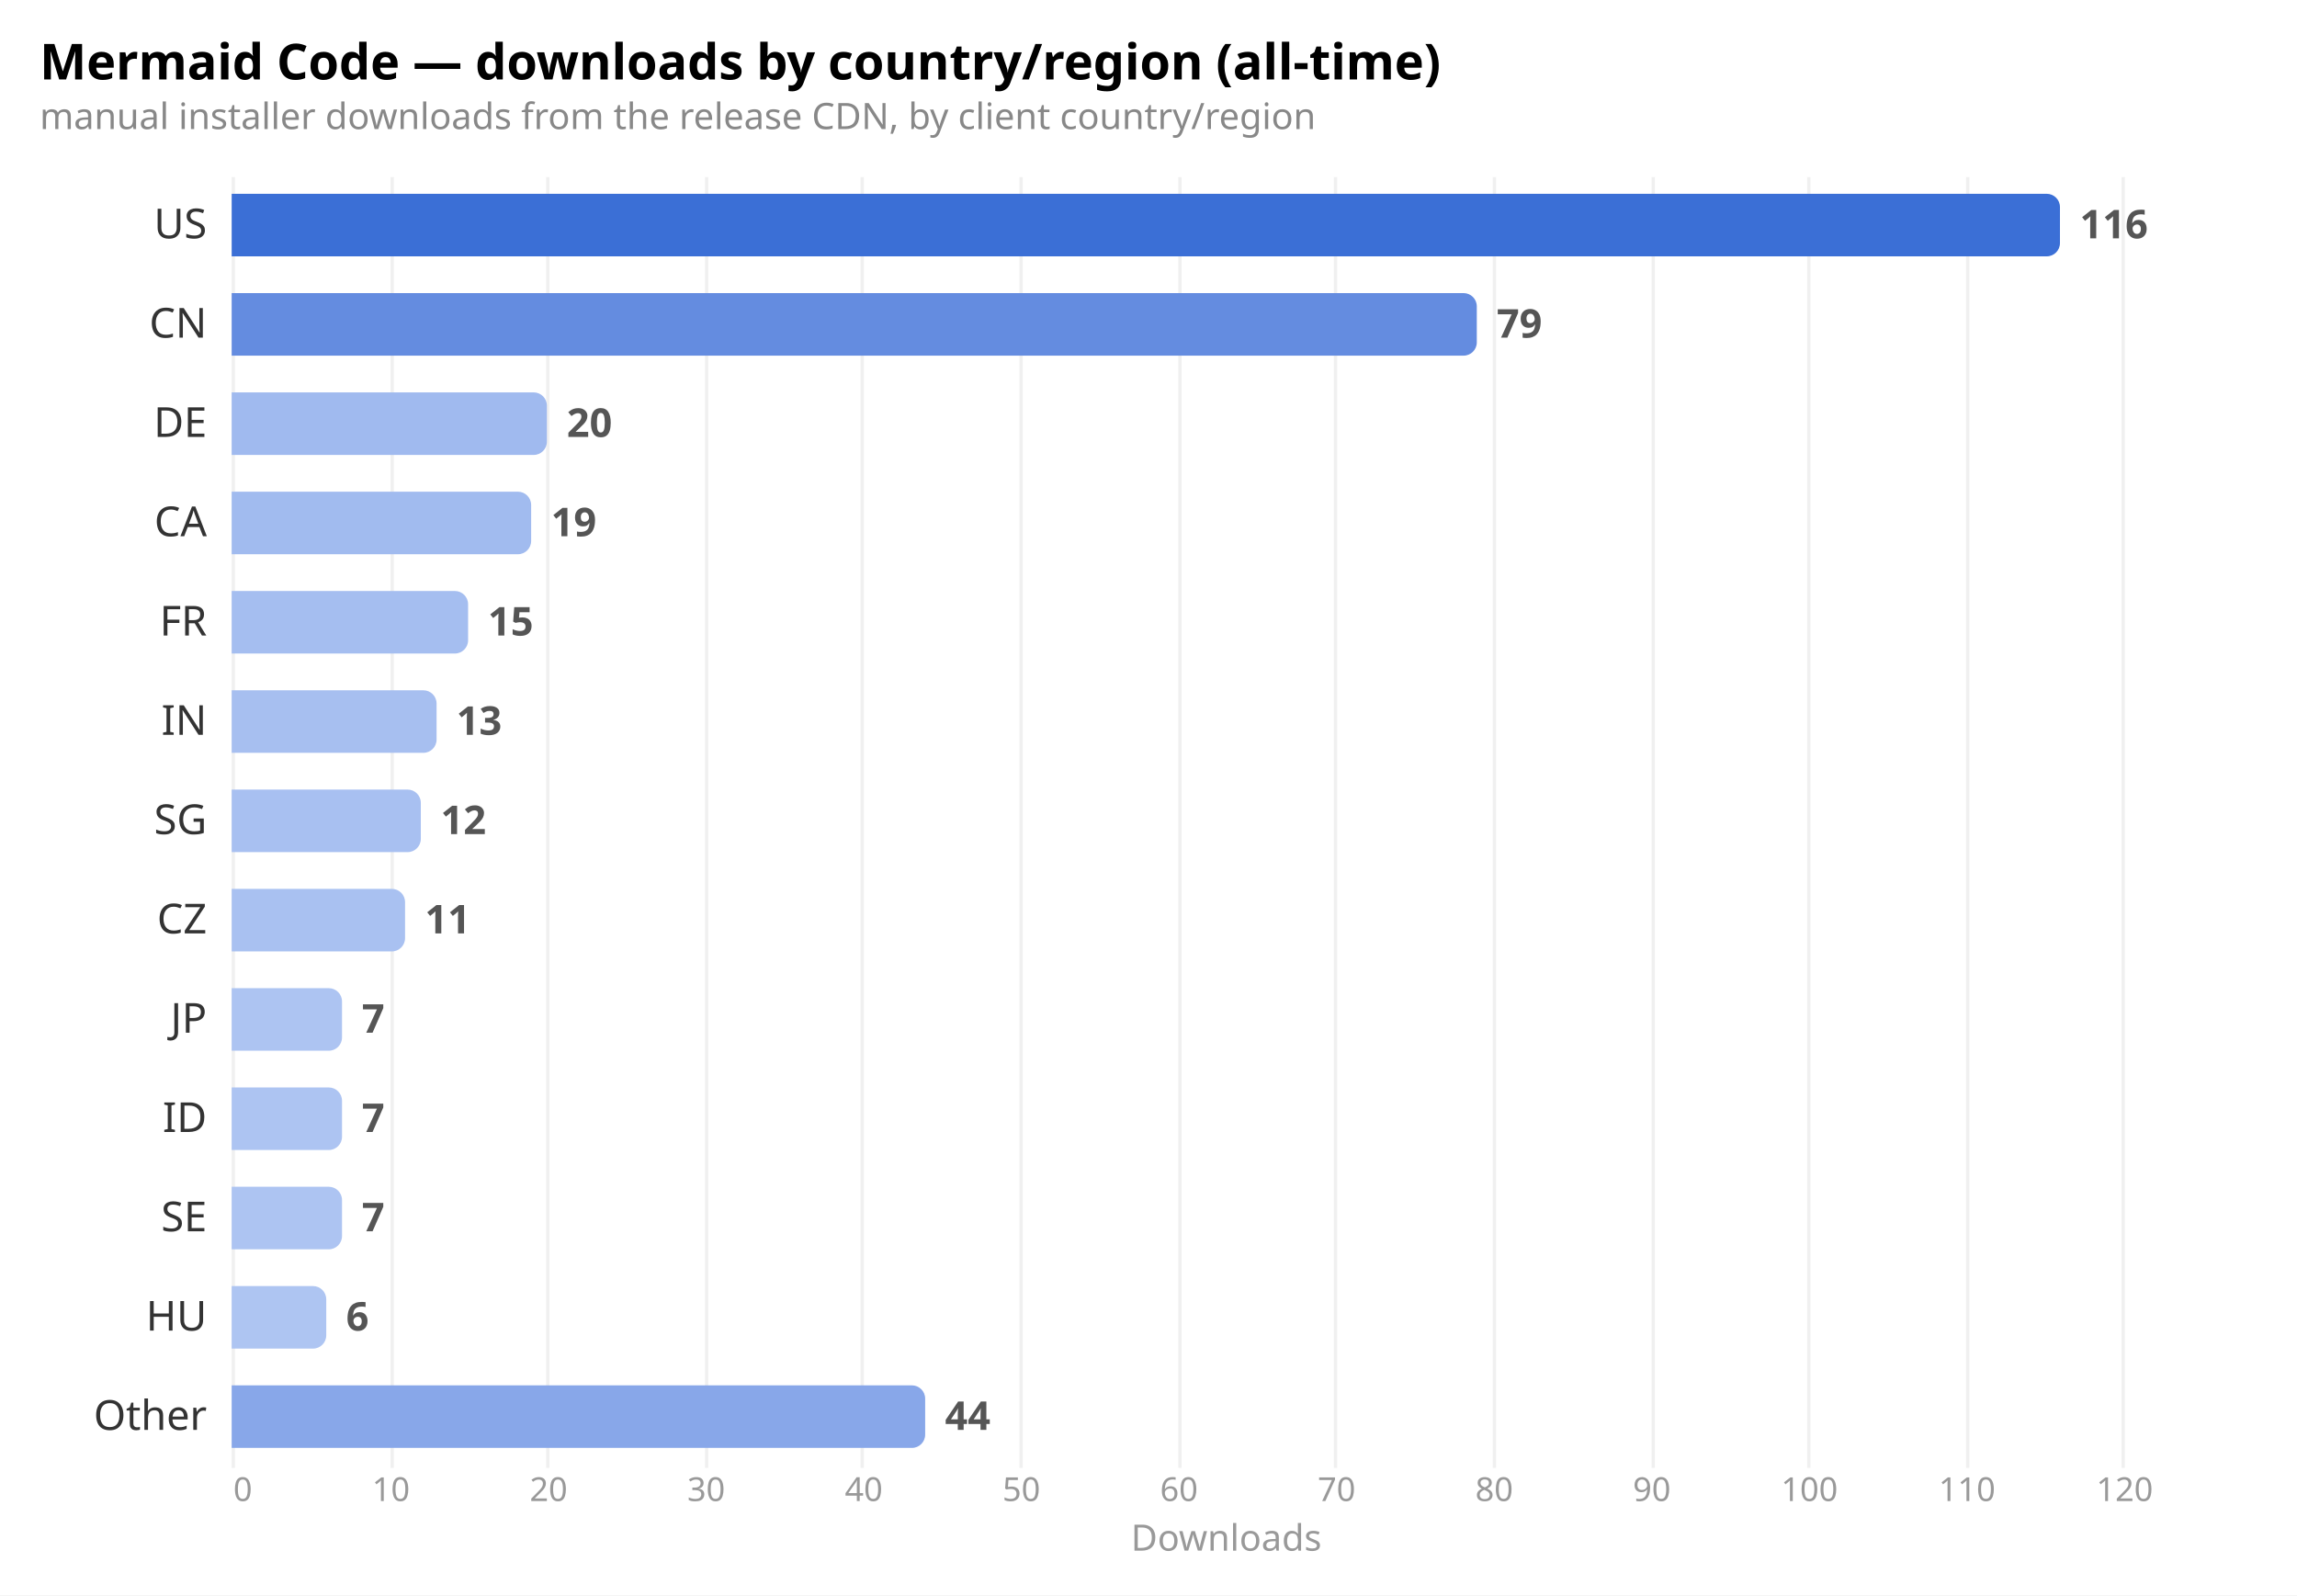
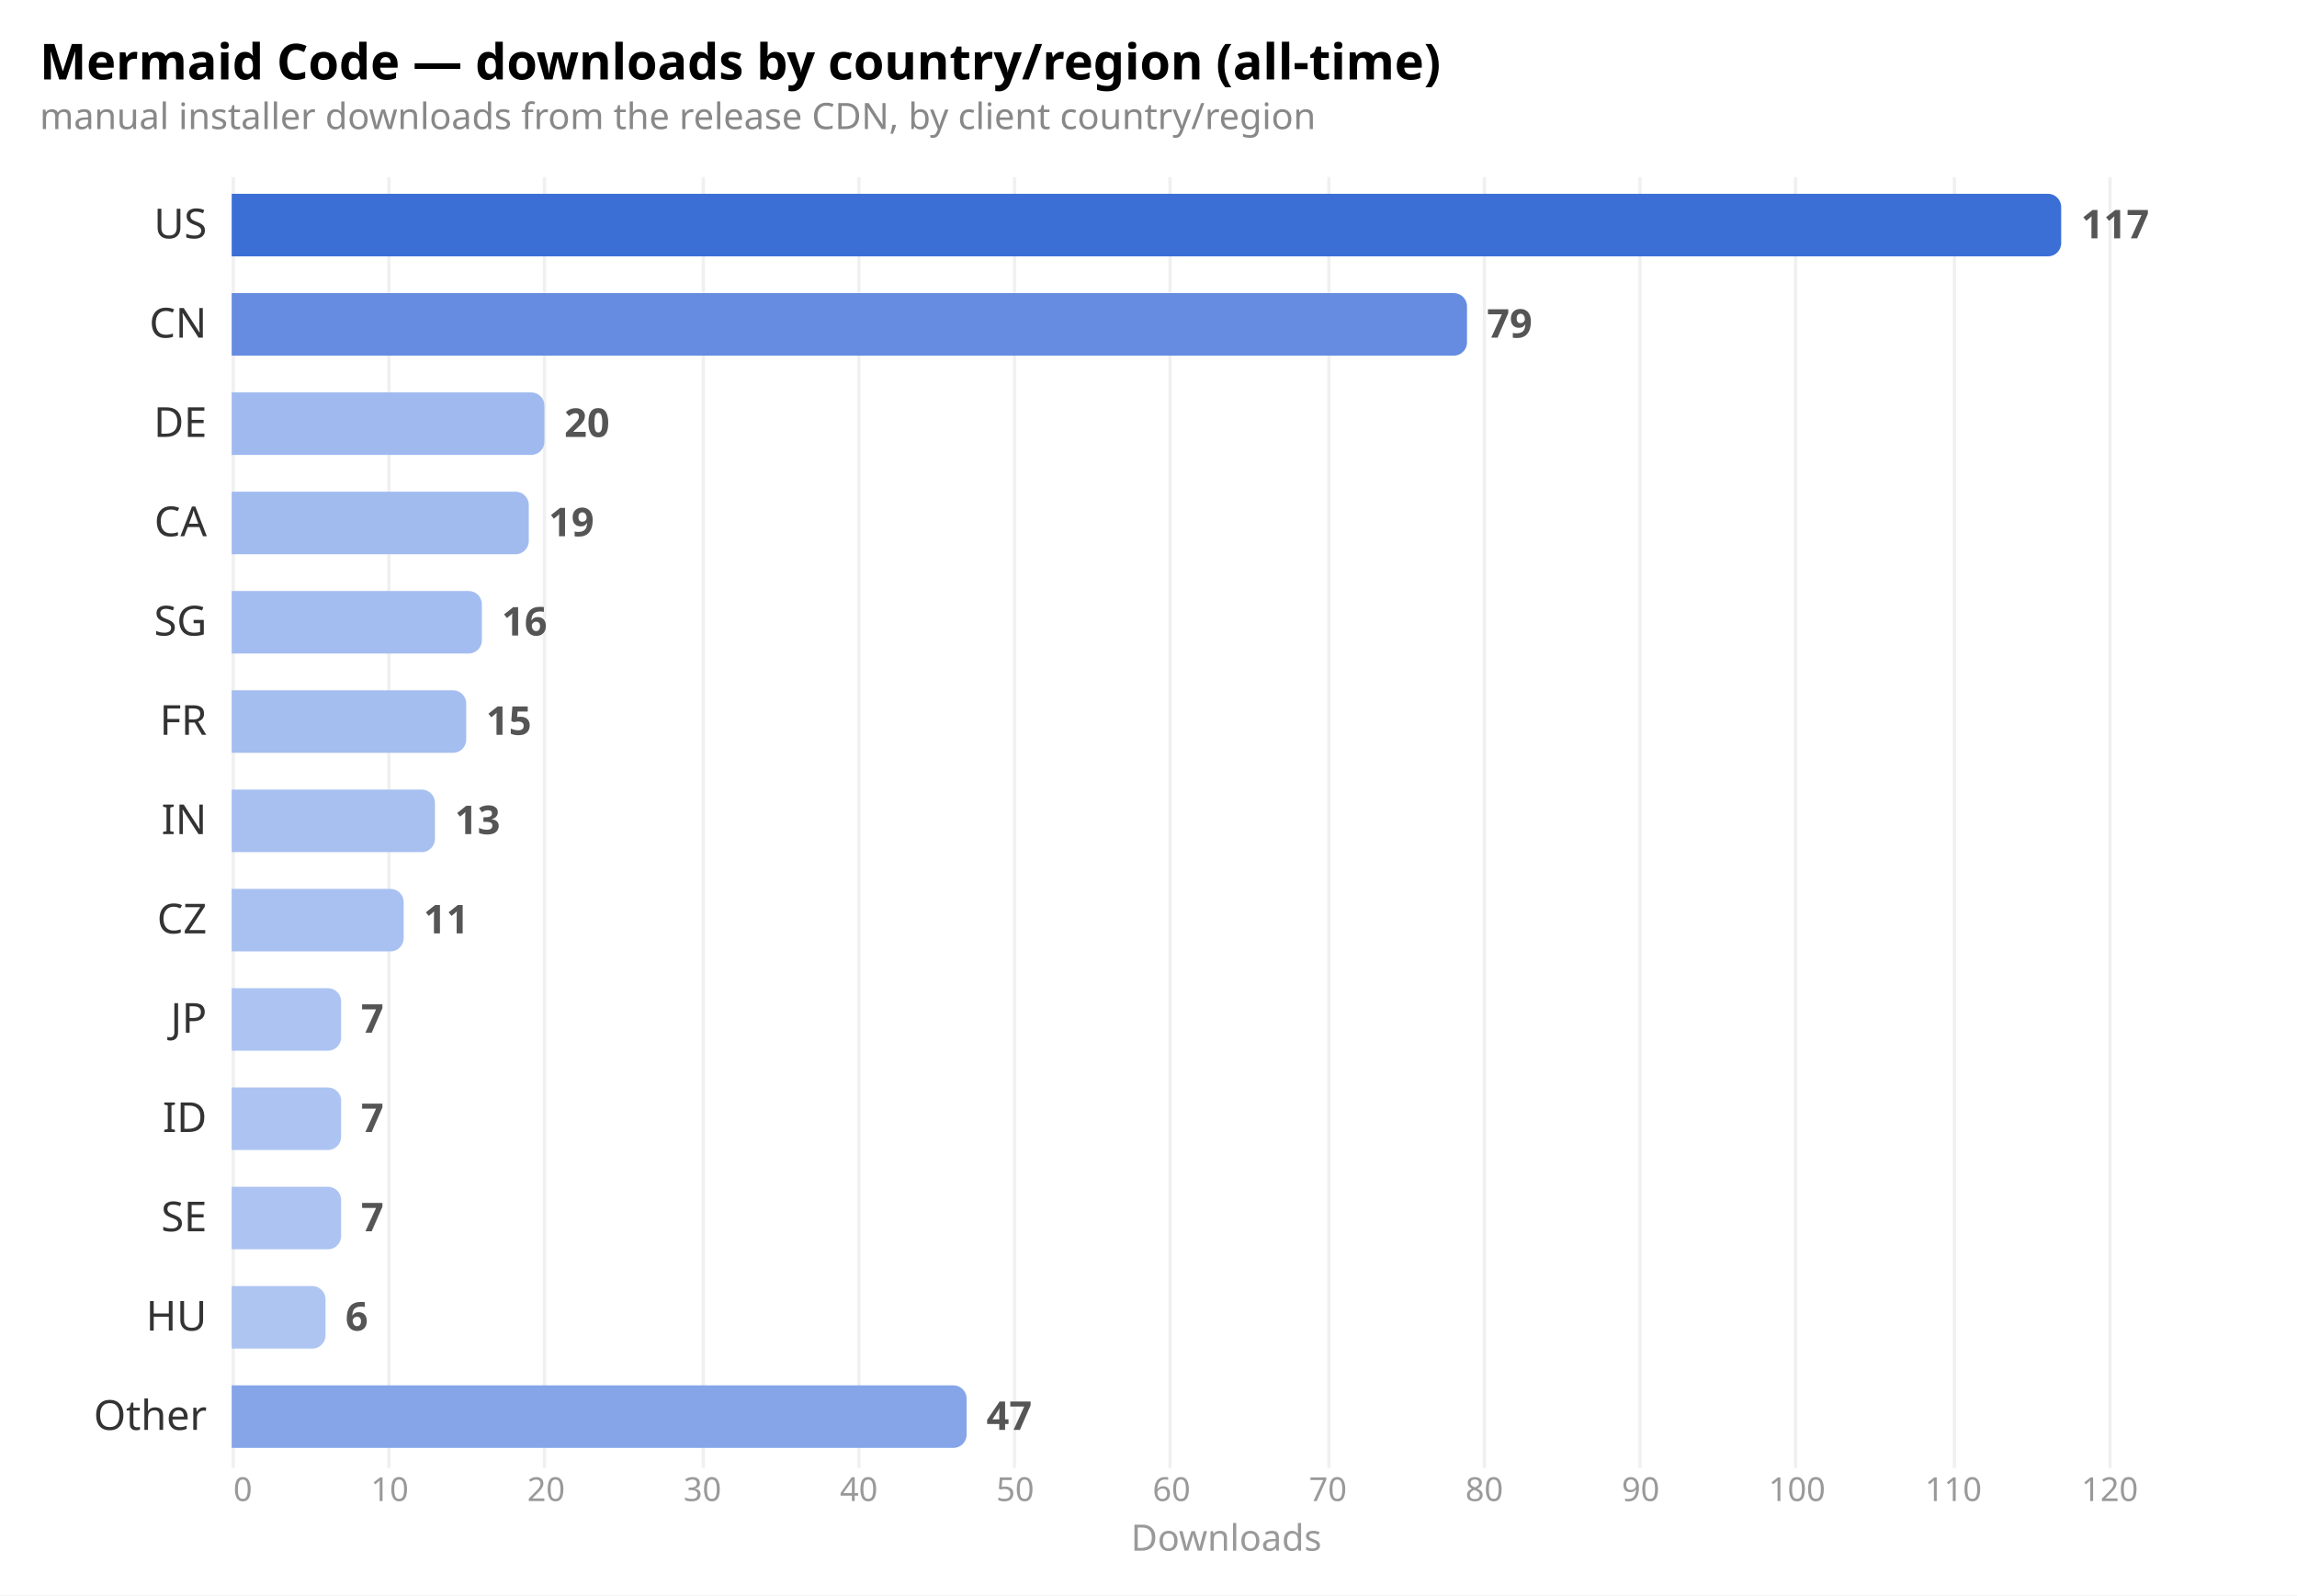
<svg xmlns="http://www.w3.org/2000/svg" version="1.1" class="marks" width="694" height="482" viewBox="0 0 694 482">
  <rect width="694" height="482" fill="white" />
  <g fill="none" stroke-miterlimit="4" transform="translate(70,53)">
    <g class="mark-group role-frame root" role="graphics-object" aria-roledescription="group mark container">
      <g transform="translate(0,0)">
        <path class="background" aria-hidden="true" d="M0,0h600v390h-600Z" />
        <g>
          <g class="mark-group role-axis" aria-hidden="true">
            <g transform="translate(0.5,390.5)">
              <path class="background" aria-hidden="true" d="M0,0h0v0h0Z" pointer-events="none" />
              <g>
                <g class="mark-rule role-axis-grid" pointer-events="none">
                  <line transform="translate(0,0)" x2="0" y2="-390" stroke="#f0f0f0" stroke-width="1" opacity="1" />
-                   <line transform="translate(48,0)" x2="0" y2="-390" stroke="#f0f0f0" stroke-width="1" opacity="1" />
-                   <line transform="translate(95,0)" x2="0" y2="-390" stroke="#f0f0f0" stroke-width="1" opacity="1" />
-                   <line transform="translate(143,0)" x2="0" y2="-390" stroke="#f0f0f0" stroke-width="1" opacity="1" />
-                   <line transform="translate(190,0)" x2="0" y2="-390" stroke="#f0f0f0" stroke-width="1" opacity="1" />
-                   <line transform="translate(238,0)" x2="0" y2="-390" stroke="#f0f0f0" stroke-width="1" opacity="1" />
-                   <line transform="translate(286,0)" x2="0" y2="-390" stroke="#f0f0f0" stroke-width="1" opacity="1" />
-                   <line transform="translate(333,0)" x2="0" y2="-390" stroke="#f0f0f0" stroke-width="1" opacity="1" />
-                   <line transform="translate(381,0)" x2="0" y2="-390" stroke="#f0f0f0" stroke-width="1" opacity="1" />
-                   <line transform="translate(429,0)" x2="0" y2="-390" stroke="#f0f0f0" stroke-width="1" opacity="1" />
-                   <line transform="translate(476,0)" x2="0" y2="-390" stroke="#f0f0f0" stroke-width="1" opacity="1" />
-                   <line transform="translate(524,0)" x2="0" y2="-390" stroke="#f0f0f0" stroke-width="1" opacity="1" />
-                   <line transform="translate(571,0)" x2="0" y2="-390" stroke="#f0f0f0" stroke-width="1" opacity="1" />
+                   <line transform="translate(47,0)" x2="0" y2="-390" stroke="#f0f0f0" stroke-width="1" opacity="1" />
+                   <line transform="translate(94,0)" x2="0" y2="-390" stroke="#f0f0f0" stroke-width="1" opacity="1" />
+                   <line transform="translate(142,0)" x2="0" y2="-390" stroke="#f0f0f0" stroke-width="1" opacity="1" />
+                   <line transform="translate(189,0)" x2="0" y2="-390" stroke="#f0f0f0" stroke-width="1" opacity="1" />
+                   <line transform="translate(236,0)" x2="0" y2="-390" stroke="#f0f0f0" stroke-width="1" opacity="1" />
+                   <line transform="translate(283,0)" x2="0" y2="-390" stroke="#f0f0f0" stroke-width="1" opacity="1" />
+                   <line transform="translate(331,0)" x2="0" y2="-390" stroke="#f0f0f0" stroke-width="1" opacity="1" />
+                   <line transform="translate(378,0)" x2="0" y2="-390" stroke="#f0f0f0" stroke-width="1" opacity="1" />
+                   <line transform="translate(425,0)" x2="0" y2="-390" stroke="#f0f0f0" stroke-width="1" opacity="1" />
+                   <line transform="translate(472,0)" x2="0" y2="-390" stroke="#f0f0f0" stroke-width="1" opacity="1" />
+                   <line transform="translate(520,0)" x2="0" y2="-390" stroke="#f0f0f0" stroke-width="1" opacity="1" />
+                   <line transform="translate(567,0)" x2="0" y2="-390" stroke="#f0f0f0" stroke-width="1" opacity="1" />
                </g>
              </g>
              <path class="foreground" aria-hidden="true" d="" pointer-events="none" display="none" />
            </g>
          </g>
-           <g class="mark-group role-axis" role="graphics-symbol" aria-roledescription="axis" aria-label="X-axis titled 'Downloads' for a linear scale with values from 0 to 126">
+           <g class="mark-group role-axis" role="graphics-symbol" aria-roledescription="axis" aria-label="X-axis titled 'Downloads' for a linear scale with values from 0 to 127">
            <g transform="translate(0.5,390.5)">
              <path class="background" aria-hidden="true" d="M0,0h0v0h0Z" pointer-events="none" />
              <g>
                <g class="mark-text role-axis-label" pointer-events="none">
                  <text text-anchor="start" transform="translate(0,10)" font-family="sans-serif" font-size="10px" fill="#999" opacity="1">0</text>
-                   <text text-anchor="middle" transform="translate(47.61905,10)" font-family="sans-serif" font-size="10px" fill="#999" opacity="1">10</text>
-                   <text text-anchor="middle" transform="translate(95.2381,10)" font-family="sans-serif" font-size="10px" fill="#999" opacity="1">20</text>
-                   <text text-anchor="middle" transform="translate(142.8571,10)" font-family="sans-serif" font-size="10px" fill="#999" opacity="1">30</text>
-                   <text text-anchor="middle" transform="translate(190.4762,10)" font-family="sans-serif" font-size="10px" fill="#999" opacity="1">40</text>
-                   <text text-anchor="middle" transform="translate(238.0952,10)" font-family="sans-serif" font-size="10px" fill="#999" opacity="1">50</text>
-                   <text text-anchor="middle" transform="translate(285.7143,10)" font-family="sans-serif" font-size="10px" fill="#999" opacity="1">60</text>
-                   <text text-anchor="middle" transform="translate(333.3333,10)" font-family="sans-serif" font-size="10px" fill="#999" opacity="1">70</text>
-                   <text text-anchor="middle" transform="translate(380.9524,10)" font-family="sans-serif" font-size="10px" fill="#999" opacity="1">80</text>
-                   <text text-anchor="middle" transform="translate(428.5714,10)" font-family="sans-serif" font-size="10px" fill="#999" opacity="1">90</text>
-                   <text text-anchor="middle" transform="translate(476.1905,10)" font-family="sans-serif" font-size="10px" fill="#999" opacity="1">100</text>
-                   <text text-anchor="middle" transform="translate(523.8095,10)" font-family="sans-serif" font-size="10px" fill="#999" opacity="1">110</text>
-                   <text text-anchor="middle" transform="translate(571.4286,10)" font-family="sans-serif" font-size="10px" fill="#999" opacity="1">120</text>
+                   <text text-anchor="middle" transform="translate(47.24409,10)" font-family="sans-serif" font-size="10px" fill="#999" opacity="1">10</text>
+                   <text text-anchor="middle" transform="translate(94.48819,10)" font-family="sans-serif" font-size="10px" fill="#999" opacity="1">20</text>
+                   <text text-anchor="middle" transform="translate(141.7323,10)" font-family="sans-serif" font-size="10px" fill="#999" opacity="1">30</text>
+                   <text text-anchor="middle" transform="translate(188.9764,10)" font-family="sans-serif" font-size="10px" fill="#999" opacity="1">40</text>
+                   <text text-anchor="middle" transform="translate(236.2205,10)" font-family="sans-serif" font-size="10px" fill="#999" opacity="1">50</text>
+                   <text text-anchor="middle" transform="translate(283.4646,10)" font-family="sans-serif" font-size="10px" fill="#999" opacity="1">60</text>
+                   <text text-anchor="middle" transform="translate(330.7087,10)" font-family="sans-serif" font-size="10px" fill="#999" opacity="1">70</text>
+                   <text text-anchor="middle" transform="translate(377.9528,10)" font-family="sans-serif" font-size="10px" fill="#999" opacity="1">80</text>
+                   <text text-anchor="middle" transform="translate(425.1969,10)" font-family="sans-serif" font-size="10px" fill="#999" opacity="1">90</text>
+                   <text text-anchor="middle" transform="translate(472.4409,10)" font-family="sans-serif" font-size="10px" fill="#999" opacity="1">100</text>
+                   <text text-anchor="middle" transform="translate(519.685,10)" font-family="sans-serif" font-size="10px" fill="#999" opacity="1">110</text>
+                   <text text-anchor="middle" transform="translate(566.9291,10)" font-family="sans-serif" font-size="10px" fill="#999" opacity="1">120</text>
                </g>
                <g class="mark-text role-axis-title" pointer-events="none">
                  <text text-anchor="middle" transform="translate(300,25)" font-family="sans-serif" font-size="11px" font-weight="500" fill="#999" opacity="1">Downloads</text>
                </g>
              </g>
              <path class="foreground" aria-hidden="true" d="" pointer-events="none" display="none" />
            </g>
          </g>
-           <g class="mark-group role-axis" role="graphics-symbol" aria-roledescription="axis" aria-label="Y-axis for a discrete scale with 13 values: US, CN, DE, CA, FR, ending with Other">
+           <g class="mark-group role-axis" role="graphics-symbol" aria-roledescription="axis" aria-label="Y-axis for a discrete scale with 13 values: US, CN, DE, CA, SG, ending with Other">
            <g transform="translate(0.5,0.5)">
              <path class="background" aria-hidden="true" d="M0,0h0v0h0Z" pointer-events="none" />
              <g>
                <g class="mark-text role-axis-label" pointer-events="none">
                  <text text-anchor="end" transform="translate(-8,18.5)" font-family="sans-serif" font-size="12.5px" font-weight="500" fill="#333" opacity="1">US</text>
                  <text text-anchor="end" transform="translate(-8,48.5)" font-family="sans-serif" font-size="12.5px" font-weight="500" fill="#333" opacity="1">CN</text>
                  <text text-anchor="end" transform="translate(-8,78.5)" font-family="sans-serif" font-size="12.5px" font-weight="500" fill="#333" opacity="1">DE</text>
                  <text text-anchor="end" transform="translate(-8,108.5)" font-family="sans-serif" font-size="12.5px" font-weight="500" fill="#333" opacity="1">CA</text>
-                   <text text-anchor="end" transform="translate(-8,138.5)" font-family="sans-serif" font-size="12.5px" font-weight="500" fill="#333" opacity="1">FR</text>
-                   <text text-anchor="end" transform="translate(-8,168.5)" font-family="sans-serif" font-size="12.5px" font-weight="500" fill="#333" opacity="1">IN</text>
-                   <text text-anchor="end" transform="translate(-8,198.5)" font-family="sans-serif" font-size="12.5px" font-weight="500" fill="#333" opacity="1">SG</text>
+                   <text text-anchor="end" transform="translate(-8,138.5)" font-family="sans-serif" font-size="12.5px" font-weight="500" fill="#333" opacity="1">SG</text>
+                   <text text-anchor="end" transform="translate(-8,168.5)" font-family="sans-serif" font-size="12.5px" font-weight="500" fill="#333" opacity="1">FR</text>
+                   <text text-anchor="end" transform="translate(-8,198.5)" font-family="sans-serif" font-size="12.5px" font-weight="500" fill="#333" opacity="1">IN</text>
                  <text text-anchor="end" transform="translate(-8,228.5)" font-family="sans-serif" font-size="12.5px" font-weight="500" fill="#333" opacity="1">CZ</text>
                  <text text-anchor="end" transform="translate(-8,258.5)" font-family="sans-serif" font-size="12.5px" font-weight="500" fill="#333" opacity="1">JP</text>
                  <text text-anchor="end" transform="translate(-8,288.5)" font-family="sans-serif" font-size="12.5px" font-weight="500" fill="#333" opacity="1">ID</text>
                  <text text-anchor="end" transform="translate(-8,318.5)" font-family="sans-serif" font-size="12.5px" font-weight="500" fill="#333" opacity="1">SE</text>
                  <text text-anchor="end" transform="translate(-8,348.5)" font-family="sans-serif" font-size="12.5px" font-weight="500" fill="#333" opacity="1">HU</text>
                  <text text-anchor="end" transform="translate(-8,378.5)" font-family="sans-serif" font-size="12.5px" font-weight="500" fill="#333" opacity="1">Other</text>
                </g>
              </g>
              <path class="foreground" aria-hidden="true" d="" pointer-events="none" display="none" />
            </g>
          </g>
          <g class="mark-group role-scope" role="graphics-object" aria-roledescription="group mark container">
            <g transform="translate(0,5.55)">
-               <path class="background" aria-hidden="true" d="M0,0L548.381,0C550.589,0,552.381,1.792,552.381,4L552.381,14.9C552.381,17.108,550.589,18.9,548.381,18.9L0,18.9C0,18.9,0,18.9,0,18.9L0,0C0,0,0,0,0,0Z" />
+               <path class="background" aria-hidden="true" d="M0,0L548.756,0C550.964,0,552.756,1.792,552.756,4L552.756,14.9C552.756,17.108,550.964,18.9,548.756,18.9L0,18.9C0,18.9,0,18.9,0,18.9L0,0C0,0,0,0,0,0Z" />
              <g clip-path="url(#clip1)">
                <g class="mark-group role-scope" role="graphics-object" aria-roledescription="group mark container">
                  <g transform="translate(0,0)">
                    <path class="background" aria-hidden="true" d="M0,0h0v18.9h0Z" />
                    <g>
                      <g class="mark-rect role-mark layer_0_marks" role="graphics-object" aria-roledescription="rect mark container">
-                         <path aria-label="Downloads: 116; country: US; downloads: 116" role="graphics-symbol" aria-roledescription="bar" d="M0,0h552.381v18.9h-552.381Z" fill="rgb(59, 111, 214)" />
+                         <path aria-label="Downloads: 117; country: US; downloads: 117" role="graphics-symbol" aria-roledescription="bar" d="M0,0h552.756v18.9h-552.756Z" fill="rgb(59, 111, 214)" />
                      </g>
                    </g>
                    <path class="foreground" aria-hidden="true" d="" display="none" />
                  </g>
                </g>
              </g>
              <path class="foreground" aria-hidden="true" d="" display="none" />
            </g>
            <g transform="translate(0,35.55)">
-               <path class="background" aria-hidden="true" d="M0,0L372.19,0C374.398,0,376.19,1.792,376.19,4L376.19,14.9C376.19,17.108,374.398,18.9,372.19,18.9L0,18.9C0,18.9,0,18.9,0,18.9L0,0C0,0,0,0,0,0Z" />
+               <path class="background" aria-hidden="true" d="M0,0L369.228,0C371.436,0,373.228,1.792,373.228,4L373.228,14.9C373.228,17.108,371.436,18.9,369.228,18.9L0,18.9C0,18.9,0,18.9,0,18.9L0,0C0,0,0,0,0,0Z" />
              <g clip-path="url(#clip2)">
                <g class="mark-group role-scope" role="graphics-object" aria-roledescription="group mark container">
                  <g transform="translate(0,0)">
                    <path class="background" aria-hidden="true" d="M0,0h0v18.9h0Z" />
                    <g>
                      <g class="mark-rect role-mark layer_0_marks" role="graphics-object" aria-roledescription="rect mark container">
-                         <path aria-label="Downloads: 79; country: CN; downloads: 79" role="graphics-symbol" aria-roledescription="bar" d="M0,0h376.19v18.9h-376.19Z" fill="rgb(100, 140, 224)" />
+                         <path aria-label="Downloads: 79; country: CN; downloads: 79" role="graphics-symbol" aria-roledescription="bar" d="M0,0h373.228v18.9h-373.228Z" fill="rgb(101, 140, 224)" />
                      </g>
                    </g>
                    <path class="foreground" aria-hidden="true" d="" display="none" />
                  </g>
                </g>
              </g>
              <path class="foreground" aria-hidden="true" d="" display="none" />
            </g>
            <g transform="translate(0,65.55)">
-               <path class="background" aria-hidden="true" d="M0,0L91.238,0C93.446,0,95.238,1.792,95.238,4L95.238,14.9C95.238,17.108,93.446,18.9,91.238,18.9L0,18.9C0,18.9,0,18.9,0,18.9L0,0C0,0,0,0,0,0Z" />
+               <path class="background" aria-hidden="true" d="M0,0L90.488,0C92.696,0,94.488,1.792,94.488,4L94.488,14.9C94.488,17.108,92.696,18.9,90.488,18.9L0,18.9C0,18.9,0,18.9,0,18.9L0,0C0,0,0,0,0,0Z" />
              <g clip-path="url(#clip3)">
                <g class="mark-group role-scope" role="graphics-object" aria-roledescription="group mark container">
                  <g transform="translate(0,0)">
                    <path class="background" aria-hidden="true" d="M0,0h0v18.9h0Z" />
                    <g>
                      <g class="mark-rect role-mark layer_0_marks" role="graphics-object" aria-roledescription="rect mark container">
-                         <path aria-label="Downloads: 20; country: DE; downloads: 20" role="graphics-symbol" aria-roledescription="bar" d="M0,0h95.238v18.9h-95.238Z" fill="rgb(160, 186, 239)" />
+                         <path aria-label="Downloads: 20; country: DE; downloads: 20" role="graphics-symbol" aria-roledescription="bar" d="M0,0h94.488v18.9h-94.488Z" fill="rgb(160, 186, 239)" />
                      </g>
                    </g>
                    <path class="foreground" aria-hidden="true" d="" display="none" />
                  </g>
                </g>
              </g>
              <path class="foreground" aria-hidden="true" d="" display="none" />
            </g>
            <g transform="translate(0,95.55)">
-               <path class="background" aria-hidden="true" d="M0,0L86.476,0C88.684,0,90.476,1.792,90.476,4L90.476,14.9C90.476,17.108,88.684,18.9,86.476,18.9L0,18.9C0,18.9,0,18.9,0,18.9L0,0C0,0,0,0,0,0Z" />
+               <path class="background" aria-hidden="true" d="M0,0L85.764,0C87.971,0,89.764,1.792,89.764,4L89.764,14.9C89.764,17.108,87.971,18.9,85.764,18.9L0,18.9C0,18.9,0,18.9,0,18.9L0,0C0,0,0,0,0,0Z" />
              <g clip-path="url(#clip4)">
                <g class="mark-group role-scope" role="graphics-object" aria-roledescription="group mark container">
                  <g transform="translate(0,0)">
                    <path class="background" aria-hidden="true" d="M0,0h0v18.9h0Z" />
                    <g>
                      <g class="mark-rect role-mark layer_0_marks" role="graphics-object" aria-roledescription="rect mark container">
-                         <path aria-label="Downloads: 19; country: CA; downloads: 19" role="graphics-symbol" aria-roledescription="bar" d="M0,0h90.476v18.9h-90.476Z" fill="rgb(161, 187, 239)" />
+                         <path aria-label="Downloads: 19; country: CA; downloads: 19" role="graphics-symbol" aria-roledescription="bar" d="M0,0h89.764v18.9h-89.764Z" fill="rgb(161, 187, 239)" />
                      </g>
                    </g>
                    <path class="foreground" aria-hidden="true" d="" display="none" />
                  </g>
                </g>
              </g>
              <path class="foreground" aria-hidden="true" d="" display="none" />
            </g>
            <g transform="translate(0,125.55)">
-               <path class="background" aria-hidden="true" d="M0,0L67.429,0C69.636,0,71.429,1.792,71.429,4L71.429,14.9C71.429,17.108,69.636,18.9,67.429,18.9L0,18.9C0,18.9,0,18.9,0,18.9L0,0C0,0,0,0,0,0Z" />
+               <path class="background" aria-hidden="true" d="M0,0L71.591,0C73.798,0,75.591,1.792,75.591,4L75.591,14.9C75.591,17.108,73.798,18.9,71.591,18.9L0,18.9C0,18.9,0,18.9,0,18.9L0,0C0,0,0,0,0,0Z" />
              <g clip-path="url(#clip5)">
                <g class="mark-group role-scope" role="graphics-object" aria-roledescription="group mark container">
                  <g transform="translate(0,0)">
                    <path class="background" aria-hidden="true" d="M0,0h0v18.9h0Z" />
                    <g>
                      <g class="mark-rect role-mark layer_0_marks" role="graphics-object" aria-roledescription="rect mark container">
-                         <path aria-label="Downloads: 15; country: FR; downloads: 15" role="graphics-symbol" aria-roledescription="bar" d="M0,0h71.429v18.9h-71.429Z" fill="rgb(165, 190, 240)" />
+                         <path aria-label="Downloads: 16; country: SG; downloads: 16" role="graphics-symbol" aria-roledescription="bar" d="M0,0h75.591v18.9h-75.591Z" fill="rgb(164, 189, 240)" />
                      </g>
                    </g>
                    <path class="foreground" aria-hidden="true" d="" display="none" />
                  </g>
                </g>
              </g>
              <path class="foreground" aria-hidden="true" d="" display="none" />
            </g>
            <g transform="translate(0,155.55)">
-               <path class="background" aria-hidden="true" d="M0,0L57.905,0C60.112,0,61.905,1.792,61.905,4L61.905,14.9C61.905,17.108,60.112,18.9,57.905,18.9L0,18.9C0,18.9,0,18.9,0,18.9L0,0C0,0,0,0,0,0Z" />
+               <path class="background" aria-hidden="true" d="M0,0L66.866,0C69.074,0,70.866,1.792,70.866,4L70.866,14.9C70.866,17.108,69.074,18.9,66.866,18.9L0,18.9C0,18.9,0,18.9,0,18.9L0,0C0,0,0,0,0,0Z" />
              <g clip-path="url(#clip6)">
                <g class="mark-group role-scope" role="graphics-object" aria-roledescription="group mark container">
                  <g transform="translate(0,0)">
                    <path class="background" aria-hidden="true" d="M0,0h0v18.9h0Z" />
                    <g>
                      <g class="mark-rect role-mark layer_0_marks" role="graphics-object" aria-roledescription="rect mark container">
-                         <path aria-label="Downloads: 13; country: IN; downloads: 13" role="graphics-symbol" aria-roledescription="bar" d="M0,0h61.905v18.9h-61.905Z" fill="rgb(167, 191, 240)" />
+                         <path aria-label="Downloads: 15; country: FR; downloads: 15" role="graphics-symbol" aria-roledescription="bar" d="M0,0h70.866v18.9h-70.866Z" fill="rgb(165, 190, 240)" />
                      </g>
                    </g>
                    <path class="foreground" aria-hidden="true" d="" display="none" />
                  </g>
                </g>
              </g>
              <path class="foreground" aria-hidden="true" d="" display="none" />
            </g>
            <g transform="translate(0,185.55)">
-               <path class="background" aria-hidden="true" d="M0,0L53.143,0C55.351,0,57.143,1.792,57.143,4L57.143,14.9C57.143,17.108,55.351,18.9,53.143,18.9L0,18.9C0,18.9,0,18.9,0,18.9L0,0C0,0,0,0,0,0Z" />
+               <path class="background" aria-hidden="true" d="M0,0L57.417,0C59.625,0,61.417,1.792,61.417,4L61.417,14.9C61.417,17.108,59.625,18.9,57.417,18.9L0,18.9C0,18.9,0,18.9,0,18.9L0,0C0,0,0,0,0,0Z" />
              <g clip-path="url(#clip7)">
                <g class="mark-group role-scope" role="graphics-object" aria-roledescription="group mark container">
                  <g transform="translate(0,0)">
                    <path class="background" aria-hidden="true" d="M0,0h0v18.9h0Z" />
                    <g>
                      <g class="mark-rect role-mark layer_0_marks" role="graphics-object" aria-roledescription="rect mark container">
-                         <path aria-label="Downloads: 12; country: SG; downloads: 12" role="graphics-symbol" aria-roledescription="bar" d="M0,0h57.143v18.9h-57.143Z" fill="rgb(168, 192, 241)" />
+                         <path aria-label="Downloads: 13; country: IN; downloads: 13" role="graphics-symbol" aria-roledescription="bar" d="M0,0h61.417v18.9h-61.417Z" fill="rgb(167, 192, 240)" />
                      </g>
                    </g>
                    <path class="foreground" aria-hidden="true" d="" display="none" />
                  </g>
                </g>
              </g>
              <path class="foreground" aria-hidden="true" d="" display="none" />
            </g>
            <g transform="translate(0,215.55)">
-               <path class="background" aria-hidden="true" d="M0,0L48.381,0C50.589,0,52.381,1.792,52.381,4L52.381,14.9C52.381,17.108,50.589,18.9,48.381,18.9L0,18.9C0,18.9,0,18.9,0,18.9L0,0C0,0,0,0,0,0Z" />
+               <path class="background" aria-hidden="true" d="M0,0L47.969,0C50.176,0,51.969,1.792,51.969,4L51.969,14.9C51.969,17.108,50.176,18.9,47.969,18.9L0,18.9C0,18.9,0,18.9,0,18.9L0,0C0,0,0,0,0,0Z" />
              <g clip-path="url(#clip8)">
                <g class="mark-group role-scope" role="graphics-object" aria-roledescription="group mark container">
                  <g transform="translate(0,0)">
                    <path class="background" aria-hidden="true" d="M0,0h0v18.9h0Z" />
                    <g>
                      <g class="mark-rect role-mark layer_0_marks" role="graphics-object" aria-roledescription="rect mark container">
-                         <path aria-label="Downloads: 11; country: CZ; downloads: 11" role="graphics-symbol" aria-roledescription="bar" d="M0,0h52.381v18.9h-52.381Z" fill="rgb(169, 193, 241)" />
+                         <path aria-label="Downloads: 11; country: CZ; downloads: 11" role="graphics-symbol" aria-roledescription="bar" d="M0,0h51.969v18.9h-51.969Z" fill="rgb(169, 193, 241)" />
                      </g>
                    </g>
                    <path class="foreground" aria-hidden="true" d="" display="none" />
                  </g>
                </g>
              </g>
              <path class="foreground" aria-hidden="true" d="" display="none" />
            </g>
            <g transform="translate(0,245.55)">
-               <path class="background" aria-hidden="true" d="M0,0L29.333,0C31.541,0,33.333,1.792,33.333,4L33.333,14.9C33.333,17.108,31.541,18.9,29.333,18.9L0,18.9C0,18.9,0,18.9,0,18.9L0,0C0,0,0,0,0,0Z" />
+               <path class="background" aria-hidden="true" d="M0,0L29.071,0C31.279,0,33.071,1.792,33.071,4L33.071,14.9C33.071,17.108,31.279,18.9,29.071,18.9L0,18.9C0,18.9,0,18.9,0,18.9L0,0C0,0,0,0,0,0Z" />
              <g clip-path="url(#clip9)">
                <g class="mark-group role-scope" role="graphics-object" aria-roledescription="group mark container">
                  <g transform="translate(0,0)">
                    <path class="background" aria-hidden="true" d="M0,0h0v18.9h0Z" />
                    <g>
                      <g class="mark-rect role-mark layer_0_marks" role="graphics-object" aria-roledescription="rect mark container">
-                         <path aria-label="Downloads: 7; country: JP; downloads: 7" role="graphics-symbol" aria-roledescription="bar" d="M0,0h33.333v18.9h-33.333Z" fill="rgb(173, 196, 242)" />
+                         <path aria-label="Downloads: 7; country: JP; downloads: 7" role="graphics-symbol" aria-roledescription="bar" d="M0,0h33.071v18.9h-33.071Z" fill="rgb(173, 196, 242)" />
                      </g>
                    </g>
                    <path class="foreground" aria-hidden="true" d="" display="none" />
                  </g>
                </g>
              </g>
              <path class="foreground" aria-hidden="true" d="" display="none" />
            </g>
            <g transform="translate(0,275.55)">
-               <path class="background" aria-hidden="true" d="M0,0L29.333,0C31.541,0,33.333,1.792,33.333,4L33.333,14.9C33.333,17.108,31.541,18.9,29.333,18.9L0,18.9C0,18.9,0,18.9,0,18.9L0,0C0,0,0,0,0,0Z" />
+               <path class="background" aria-hidden="true" d="M0,0L29.071,0C31.279,0,33.071,1.792,33.071,4L33.071,14.9C33.071,17.108,31.279,18.9,29.071,18.9L0,18.9C0,18.9,0,18.9,0,18.9L0,0C0,0,0,0,0,0Z" />
              <g clip-path="url(#clip10)">
                <g class="mark-group role-scope" role="graphics-object" aria-roledescription="group mark container">
                  <g transform="translate(0,0)">
                    <path class="background" aria-hidden="true" d="M0,0h0v18.9h0Z" />
                    <g>
                      <g class="mark-rect role-mark layer_0_marks" role="graphics-object" aria-roledescription="rect mark container">
-                         <path aria-label="Downloads: 7; country: ID; downloads: 7" role="graphics-symbol" aria-roledescription="bar" d="M0,0h33.333v18.9h-33.333Z" fill="rgb(173, 196, 242)" />
+                         <path aria-label="Downloads: 7; country: ID; downloads: 7" role="graphics-symbol" aria-roledescription="bar" d="M0,0h33.071v18.9h-33.071Z" fill="rgb(173, 196, 242)" />
                      </g>
                    </g>
                    <path class="foreground" aria-hidden="true" d="" display="none" />
                  </g>
                </g>
              </g>
              <path class="foreground" aria-hidden="true" d="" display="none" />
            </g>
            <g transform="translate(0,305.55)">
-               <path class="background" aria-hidden="true" d="M0,0L29.333,0C31.541,0,33.333,1.792,33.333,4L33.333,14.9C33.333,17.108,31.541,18.9,29.333,18.9L0,18.9C0,18.9,0,18.9,0,18.9L0,0C0,0,0,0,0,0Z" />
+               <path class="background" aria-hidden="true" d="M0,0L29.071,0C31.279,0,33.071,1.792,33.071,4L33.071,14.9C33.071,17.108,31.279,18.9,29.071,18.9L0,18.9C0,18.9,0,18.9,0,18.9L0,0C0,0,0,0,0,0Z" />
              <g clip-path="url(#clip11)">
                <g class="mark-group role-scope" role="graphics-object" aria-roledescription="group mark container">
                  <g transform="translate(0,0)">
                    <path class="background" aria-hidden="true" d="M0,0h0v18.9h0Z" />
                    <g>
                      <g class="mark-rect role-mark layer_0_marks" role="graphics-object" aria-roledescription="rect mark container">
-                         <path aria-label="Downloads: 7; country: SE; downloads: 7" role="graphics-symbol" aria-roledescription="bar" d="M0,0h33.333v18.9h-33.333Z" fill="rgb(173, 196, 242)" />
+                         <path aria-label="Downloads: 7; country: SE; downloads: 7" role="graphics-symbol" aria-roledescription="bar" d="M0,0h33.071v18.9h-33.071Z" fill="rgb(173, 196, 242)" />
                      </g>
                    </g>
                    <path class="foreground" aria-hidden="true" d="" display="none" />
                  </g>
                </g>
              </g>
              <path class="foreground" aria-hidden="true" d="" display="none" />
            </g>
            <g transform="translate(0,335.55)">
-               <path class="background" aria-hidden="true" d="M0,0L24.571,0C26.779,0,28.571,1.792,28.571,4L28.571,14.9C28.571,17.108,26.779,18.9,24.571,18.9L0,18.9C0,18.9,0,18.9,0,18.9L0,0C0,0,0,0,0,0Z" />
+               <path class="background" aria-hidden="true" d="M0,0L24.346,0C26.554,0,28.346,1.792,28.346,4L28.346,14.9C28.346,17.108,26.554,18.9,24.346,18.9L0,18.9C0,18.9,0,18.9,0,18.9L0,0C0,0,0,0,0,0Z" />
              <g clip-path="url(#clip12)">
                <g class="mark-group role-scope" role="graphics-object" aria-roledescription="group mark container">
                  <g transform="translate(0,0)">
                    <path class="background" aria-hidden="true" d="M0,0h0v18.9h0Z" />
                    <g>
                      <g class="mark-rect role-mark layer_0_marks" role="graphics-object" aria-roledescription="rect mark container">
-                         <path aria-label="Downloads: 6; country: HU; downloads: 6" role="graphics-symbol" aria-roledescription="bar" d="M0,0h28.571v18.9h-28.571Z" fill="rgb(174, 197, 242)" />
+                         <path aria-label="Downloads: 6; country: HU; downloads: 6" role="graphics-symbol" aria-roledescription="bar" d="M0,0h28.346v18.9h-28.346Z" fill="rgb(174, 197, 242)" />
                      </g>
                    </g>
                    <path class="foreground" aria-hidden="true" d="" display="none" />
                  </g>
                </g>
              </g>
              <path class="foreground" aria-hidden="true" d="" display="none" />
            </g>
            <g transform="translate(0,365.55)">
-               <path class="background" aria-hidden="true" d="M0,0L205.524,0C207.731,0,209.524,1.792,209.524,4L209.524,14.9C209.524,17.108,207.731,18.9,205.524,18.9L0,18.9C0,18.9,0,18.9,0,18.9L0,0C0,0,0,0,0,0Z" />
+               <path class="background" aria-hidden="true" d="M0,0L218.047,0C220.255,0,222.047,1.792,222.047,4L222.047,14.9C222.047,17.108,220.255,18.9,218.047,18.9L0,18.9C0,18.9,0,18.9,0,18.9L0,0C0,0,0,0,0,0Z" />
              <g clip-path="url(#clip13)">
                <g class="mark-group role-scope" role="graphics-object" aria-roledescription="group mark container">
                  <g transform="translate(0,0)">
                    <path class="background" aria-hidden="true" d="M0,0h0v18.9h0Z" />
                    <g>
                      <g class="mark-rect role-mark layer_0_marks" role="graphics-object" aria-roledescription="rect mark container">
-                         <path aria-label="Downloads: 44; country: Other; downloads: 44" role="graphics-symbol" aria-roledescription="bar" d="M0,0h209.524v18.9h-209.524Z" fill="rgb(136, 167, 233)" />
+                         <path aria-label="Downloads: 47; country: Other; downloads: 47" role="graphics-symbol" aria-roledescription="bar" d="M0,0h222.047v18.9h-222.047Z" fill="rgb(133, 165, 232)" />
                      </g>
                    </g>
                    <path class="foreground" aria-hidden="true" d="" display="none" />
                  </g>
                </g>
              </g>
              <path class="foreground" aria-hidden="true" d="" display="none" />
            </g>
          </g>
          <g class="mark-text role-mark layer_1_marks" role="graphics-object" aria-roledescription="text mark container">
-             <text aria-label="Downloads: 116; country: US; downloads: 116" role="graphics-symbol" aria-roledescription="text mark" text-anchor="start" transform="translate(558.381,19)" font-family="sans-serif" font-size="12px" font-weight="600" fill="#555">116</text>
-             <text aria-label="Downloads: 79; country: CN; downloads: 79" role="graphics-symbol" aria-roledescription="text mark" text-anchor="start" transform="translate(382.1905,49)" font-family="sans-serif" font-size="12px" font-weight="600" fill="#555">79</text>
-             <text aria-label="Downloads: 20; country: DE; downloads: 20" role="graphics-symbol" aria-roledescription="text mark" text-anchor="start" transform="translate(101.2381,79)" font-family="sans-serif" font-size="12px" font-weight="600" fill="#555">20</text>
-             <text aria-label="Downloads: 19; country: CA; downloads: 19" role="graphics-symbol" aria-roledescription="text mark" text-anchor="start" transform="translate(96.47619,109)" font-family="sans-serif" font-size="12px" font-weight="600" fill="#555">19</text>
-             <text aria-label="Downloads: 15; country: FR; downloads: 15" role="graphics-symbol" aria-roledescription="text mark" text-anchor="start" transform="translate(77.42857,139)" font-family="sans-serif" font-size="12px" font-weight="600" fill="#555">15</text>
-             <text aria-label="Downloads: 13; country: IN; downloads: 13" role="graphics-symbol" aria-roledescription="text mark" text-anchor="start" transform="translate(67.90476,169)" font-family="sans-serif" font-size="12px" font-weight="600" fill="#555">13</text>
-             <text aria-label="Downloads: 12; country: SG; downloads: 12" role="graphics-symbol" aria-roledescription="text mark" text-anchor="start" transform="translate(63.14286,199)" font-family="sans-serif" font-size="12px" font-weight="600" fill="#555">12</text>
-             <text aria-label="Downloads: 11; country: CZ; downloads: 11" role="graphics-symbol" aria-roledescription="text mark" text-anchor="start" transform="translate(58.38095,229)" font-family="sans-serif" font-size="12px" font-weight="600" fill="#555">11</text>
-             <text aria-label="Downloads: 7; country: JP; downloads: 7" role="graphics-symbol" aria-roledescription="text mark" text-anchor="start" transform="translate(39.33333,259)" font-family="sans-serif" font-size="12px" font-weight="600" fill="#555">7</text>
-             <text aria-label="Downloads: 7; country: ID; downloads: 7" role="graphics-symbol" aria-roledescription="text mark" text-anchor="start" transform="translate(39.33333,289)" font-family="sans-serif" font-size="12px" font-weight="600" fill="#555">7</text>
-             <text aria-label="Downloads: 7; country: SE; downloads: 7" role="graphics-symbol" aria-roledescription="text mark" text-anchor="start" transform="translate(39.33333,319)" font-family="sans-serif" font-size="12px" font-weight="600" fill="#555">7</text>
-             <text aria-label="Downloads: 6; country: HU; downloads: 6" role="graphics-symbol" aria-roledescription="text mark" text-anchor="start" transform="translate(34.57143,349)" font-family="sans-serif" font-size="12px" font-weight="600" fill="#555">6</text>
-             <text aria-label="Downloads: 44; country: Other; downloads: 44" role="graphics-symbol" aria-roledescription="text mark" text-anchor="start" transform="translate(215.5238,379)" font-family="sans-serif" font-size="12px" font-weight="600" fill="#555">44</text>
+             <text aria-label="Downloads: 117; country: US; downloads: 117" role="graphics-symbol" aria-roledescription="text mark" text-anchor="start" transform="translate(558.7559,19)" font-family="sans-serif" font-size="12px" font-weight="600" fill="#555">117</text>
+             <text aria-label="Downloads: 79; country: CN; downloads: 79" role="graphics-symbol" aria-roledescription="text mark" text-anchor="start" transform="translate(379.2283,49)" font-family="sans-serif" font-size="12px" font-weight="600" fill="#555">79</text>
+             <text aria-label="Downloads: 20; country: DE; downloads: 20" role="graphics-symbol" aria-roledescription="text mark" text-anchor="start" transform="translate(100.4882,79)" font-family="sans-serif" font-size="12px" font-weight="600" fill="#555">20</text>
+             <text aria-label="Downloads: 19; country: CA; downloads: 19" role="graphics-symbol" aria-roledescription="text mark" text-anchor="start" transform="translate(95.76378,109)" font-family="sans-serif" font-size="12px" font-weight="600" fill="#555">19</text>
+             <text aria-label="Downloads: 16; country: SG; downloads: 16" role="graphics-symbol" aria-roledescription="text mark" text-anchor="start" transform="translate(81.59055,139)" font-family="sans-serif" font-size="12px" font-weight="600" fill="#555">16</text>
+             <text aria-label="Downloads: 15; country: FR; downloads: 15" role="graphics-symbol" aria-roledescription="text mark" text-anchor="start" transform="translate(76.86614,169)" font-family="sans-serif" font-size="12px" font-weight="600" fill="#555">15</text>
+             <text aria-label="Downloads: 13; country: IN; downloads: 13" role="graphics-symbol" aria-roledescription="text mark" text-anchor="start" transform="translate(67.41732,199)" font-family="sans-serif" font-size="12px" font-weight="600" fill="#555">13</text>
+             <text aria-label="Downloads: 11; country: CZ; downloads: 11" role="graphics-symbol" aria-roledescription="text mark" text-anchor="start" transform="translate(57.9685,229)" font-family="sans-serif" font-size="12px" font-weight="600" fill="#555">11</text>
+             <text aria-label="Downloads: 7; country: JP; downloads: 7" role="graphics-symbol" aria-roledescription="text mark" text-anchor="start" transform="translate(39.07087,259)" font-family="sans-serif" font-size="12px" font-weight="600" fill="#555">7</text>
+             <text aria-label="Downloads: 7; country: ID; downloads: 7" role="graphics-symbol" aria-roledescription="text mark" text-anchor="start" transform="translate(39.07087,289)" font-family="sans-serif" font-size="12px" font-weight="600" fill="#555">7</text>
+             <text aria-label="Downloads: 7; country: SE; downloads: 7" role="graphics-symbol" aria-roledescription="text mark" text-anchor="start" transform="translate(39.07087,319)" font-family="sans-serif" font-size="12px" font-weight="600" fill="#555">7</text>
+             <text aria-label="Downloads: 6; country: HU; downloads: 6" role="graphics-symbol" aria-roledescription="text mark" text-anchor="start" transform="translate(34.34646,349)" font-family="sans-serif" font-size="12px" font-weight="600" fill="#555">6</text>
+             <text aria-label="Downloads: 47; country: Other; downloads: 47" role="graphics-symbol" aria-roledescription="text mark" text-anchor="start" transform="translate(228.0472,379)" font-family="sans-serif" font-size="12px" font-weight="600" fill="#555">47</text>
          </g>
          <g class="mark-group role-title">
            <g transform="translate(-58,-41)">
              <path class="background" aria-hidden="true" d="M0,0h0v0h0Z" pointer-events="none" />
              <g>
                <g class="mark-text role-title-text" role="graphics-symbol" aria-roledescription="title" aria-label="Title text 'Mermaid Code — downloads by country/region (all-time)'" pointer-events="none">
                  <text text-anchor="start" transform="translate(0,12)" font-family="sans-serif" font-size="15px" font-weight="600" fill="#000" opacity="1">Mermaid Code — downloads by country/region (all-time)</text>
                </g>
                <g class="mark-text role-title-subtitle" role="graphics-symbol" aria-roledescription="subtitle" aria-label="Subtitle text 'manual installer downloads from the release CDN, by client country/region'" pointer-events="none">
                  <text text-anchor="start" transform="translate(0,27)" font-family="sans-serif" font-size="11px" fill="#888" opacity="1">manual installer downloads from the release CDN, by client country/region</text>
                </g>
              </g>
              <path class="foreground" aria-hidden="true" d="" pointer-events="none" display="none" />
            </g>
          </g>
        </g>
        <path class="foreground" aria-hidden="true" d="" display="none" />
      </g>
    </g>
  </g>
  <defs>
    <clipPath id="clip1">
-       <path d="M0,0L548.381,0C550.589,0,552.381,1.792,552.381,4L552.381,14.9C552.381,17.108,550.589,18.9,548.381,18.9L0,18.9C0,18.9,0,18.9,0,18.9L0,0C0,0,0,0,0,0Z" />
+       <path d="M0,0L548.756,0C550.964,0,552.756,1.792,552.756,4L552.756,14.9C552.756,17.108,550.964,18.9,548.756,18.9L0,18.9C0,18.9,0,18.9,0,18.9L0,0C0,0,0,0,0,0Z" />
    </clipPath>
    <clipPath id="clip2">
-       <path d="M0,0L372.19,0C374.398,0,376.19,1.792,376.19,4L376.19,14.9C376.19,17.108,374.398,18.9,372.19,18.9L0,18.9C0,18.9,0,18.9,0,18.9L0,0C0,0,0,0,0,0Z" />
+       <path d="M0,0L369.228,0C371.436,0,373.228,1.792,373.228,4L373.228,14.9C373.228,17.108,371.436,18.9,369.228,18.9L0,18.9C0,18.9,0,18.9,0,18.9L0,0C0,0,0,0,0,0Z" />
    </clipPath>
    <clipPath id="clip3">
-       <path d="M0,0L91.238,0C93.446,0,95.238,1.792,95.238,4L95.238,14.9C95.238,17.108,93.446,18.9,91.238,18.9L0,18.9C0,18.9,0,18.9,0,18.9L0,0C0,0,0,0,0,0Z" />
+       <path d="M0,0L90.488,0C92.696,0,94.488,1.792,94.488,4L94.488,14.9C94.488,17.108,92.696,18.9,90.488,18.9L0,18.9C0,18.9,0,18.9,0,18.9L0,0C0,0,0,0,0,0Z" />
    </clipPath>
    <clipPath id="clip4">
-       <path d="M0,0L86.476,0C88.684,0,90.476,1.792,90.476,4L90.476,14.9C90.476,17.108,88.684,18.9,86.476,18.9L0,18.9C0,18.9,0,18.9,0,18.9L0,0C0,0,0,0,0,0Z" />
+       <path d="M0,0L85.764,0C87.971,0,89.764,1.792,89.764,4L89.764,14.9C89.764,17.108,87.971,18.9,85.764,18.9L0,18.9C0,18.9,0,18.9,0,18.9L0,0C0,0,0,0,0,0Z" />
    </clipPath>
    <clipPath id="clip5">
-       <path d="M0,0L67.429,0C69.636,0,71.429,1.792,71.429,4L71.429,14.9C71.429,17.108,69.636,18.9,67.429,18.9L0,18.9C0,18.9,0,18.9,0,18.9L0,0C0,0,0,0,0,0Z" />
+       <path d="M0,0L71.591,0C73.798,0,75.591,1.792,75.591,4L75.591,14.9C75.591,17.108,73.798,18.9,71.591,18.9L0,18.9C0,18.9,0,18.9,0,18.9L0,0C0,0,0,0,0,0Z" />
    </clipPath>
    <clipPath id="clip6">
-       <path d="M0,0L57.905,0C60.112,0,61.905,1.792,61.905,4L61.905,14.9C61.905,17.108,60.112,18.9,57.905,18.9L0,18.9C0,18.9,0,18.9,0,18.9L0,0C0,0,0,0,0,0Z" />
+       <path d="M0,0L66.866,0C69.074,0,70.866,1.792,70.866,4L70.866,14.9C70.866,17.108,69.074,18.9,66.866,18.9L0,18.9C0,18.9,0,18.9,0,18.9L0,0C0,0,0,0,0,0Z" />
    </clipPath>
    <clipPath id="clip7">
-       <path d="M0,0L53.143,0C55.351,0,57.143,1.792,57.143,4L57.143,14.9C57.143,17.108,55.351,18.9,53.143,18.9L0,18.9C0,18.9,0,18.9,0,18.9L0,0C0,0,0,0,0,0Z" />
+       <path d="M0,0L57.417,0C59.625,0,61.417,1.792,61.417,4L61.417,14.9C61.417,17.108,59.625,18.9,57.417,18.9L0,18.9C0,18.9,0,18.9,0,18.9L0,0C0,0,0,0,0,0Z" />
    </clipPath>
    <clipPath id="clip8">
-       <path d="M0,0L48.381,0C50.589,0,52.381,1.792,52.381,4L52.381,14.9C52.381,17.108,50.589,18.9,48.381,18.9L0,18.9C0,18.9,0,18.9,0,18.9L0,0C0,0,0,0,0,0Z" />
+       <path d="M0,0L47.969,0C50.176,0,51.969,1.792,51.969,4L51.969,14.9C51.969,17.108,50.176,18.9,47.969,18.9L0,18.9C0,18.9,0,18.9,0,18.9L0,0C0,0,0,0,0,0Z" />
    </clipPath>
    <clipPath id="clip9">
-       <path d="M0,0L29.333,0C31.541,0,33.333,1.792,33.333,4L33.333,14.9C33.333,17.108,31.541,18.9,29.333,18.9L0,18.9C0,18.9,0,18.9,0,18.9L0,0C0,0,0,0,0,0Z" />
+       <path d="M0,0L29.071,0C31.279,0,33.071,1.792,33.071,4L33.071,14.9C33.071,17.108,31.279,18.9,29.071,18.9L0,18.9C0,18.9,0,18.9,0,18.9L0,0C0,0,0,0,0,0Z" />
    </clipPath>
    <clipPath id="clip10">
-       <path d="M0,0L29.333,0C31.541,0,33.333,1.792,33.333,4L33.333,14.9C33.333,17.108,31.541,18.9,29.333,18.9L0,18.9C0,18.9,0,18.9,0,18.9L0,0C0,0,0,0,0,0Z" />
+       <path d="M0,0L29.071,0C31.279,0,33.071,1.792,33.071,4L33.071,14.9C33.071,17.108,31.279,18.9,29.071,18.9L0,18.9C0,18.9,0,18.9,0,18.9L0,0C0,0,0,0,0,0Z" />
    </clipPath>
    <clipPath id="clip11">
-       <path d="M0,0L29.333,0C31.541,0,33.333,1.792,33.333,4L33.333,14.9C33.333,17.108,31.541,18.9,29.333,18.9L0,18.9C0,18.9,0,18.9,0,18.9L0,0C0,0,0,0,0,0Z" />
+       <path d="M0,0L29.071,0C31.279,0,33.071,1.792,33.071,4L33.071,14.9C33.071,17.108,31.279,18.9,29.071,18.9L0,18.9C0,18.9,0,18.9,0,18.9L0,0C0,0,0,0,0,0Z" />
    </clipPath>
    <clipPath id="clip12">
-       <path d="M0,0L24.571,0C26.779,0,28.571,1.792,28.571,4L28.571,14.9C28.571,17.108,26.779,18.9,24.571,18.9L0,18.9C0,18.9,0,18.9,0,18.9L0,0C0,0,0,0,0,0Z" />
+       <path d="M0,0L24.346,0C26.554,0,28.346,1.792,28.346,4L28.346,14.9C28.346,17.108,26.554,18.9,24.346,18.9L0,18.9C0,18.9,0,18.9,0,18.9L0,0C0,0,0,0,0,0Z" />
    </clipPath>
    <clipPath id="clip13">
-       <path d="M0,0L205.524,0C207.731,0,209.524,1.792,209.524,4L209.524,14.9C209.524,17.108,207.731,18.9,205.524,18.9L0,18.9C0,18.9,0,18.9,0,18.9L0,0C0,0,0,0,0,0Z" />
+       <path d="M0,0L218.047,0C220.255,0,222.047,1.792,222.047,4L222.047,14.9C222.047,17.108,220.255,18.9,218.047,18.9L0,18.9C0,18.9,0,18.9,0,18.9L0,0C0,0,0,0,0,0Z" />
    </clipPath>
  </defs>
</svg>
